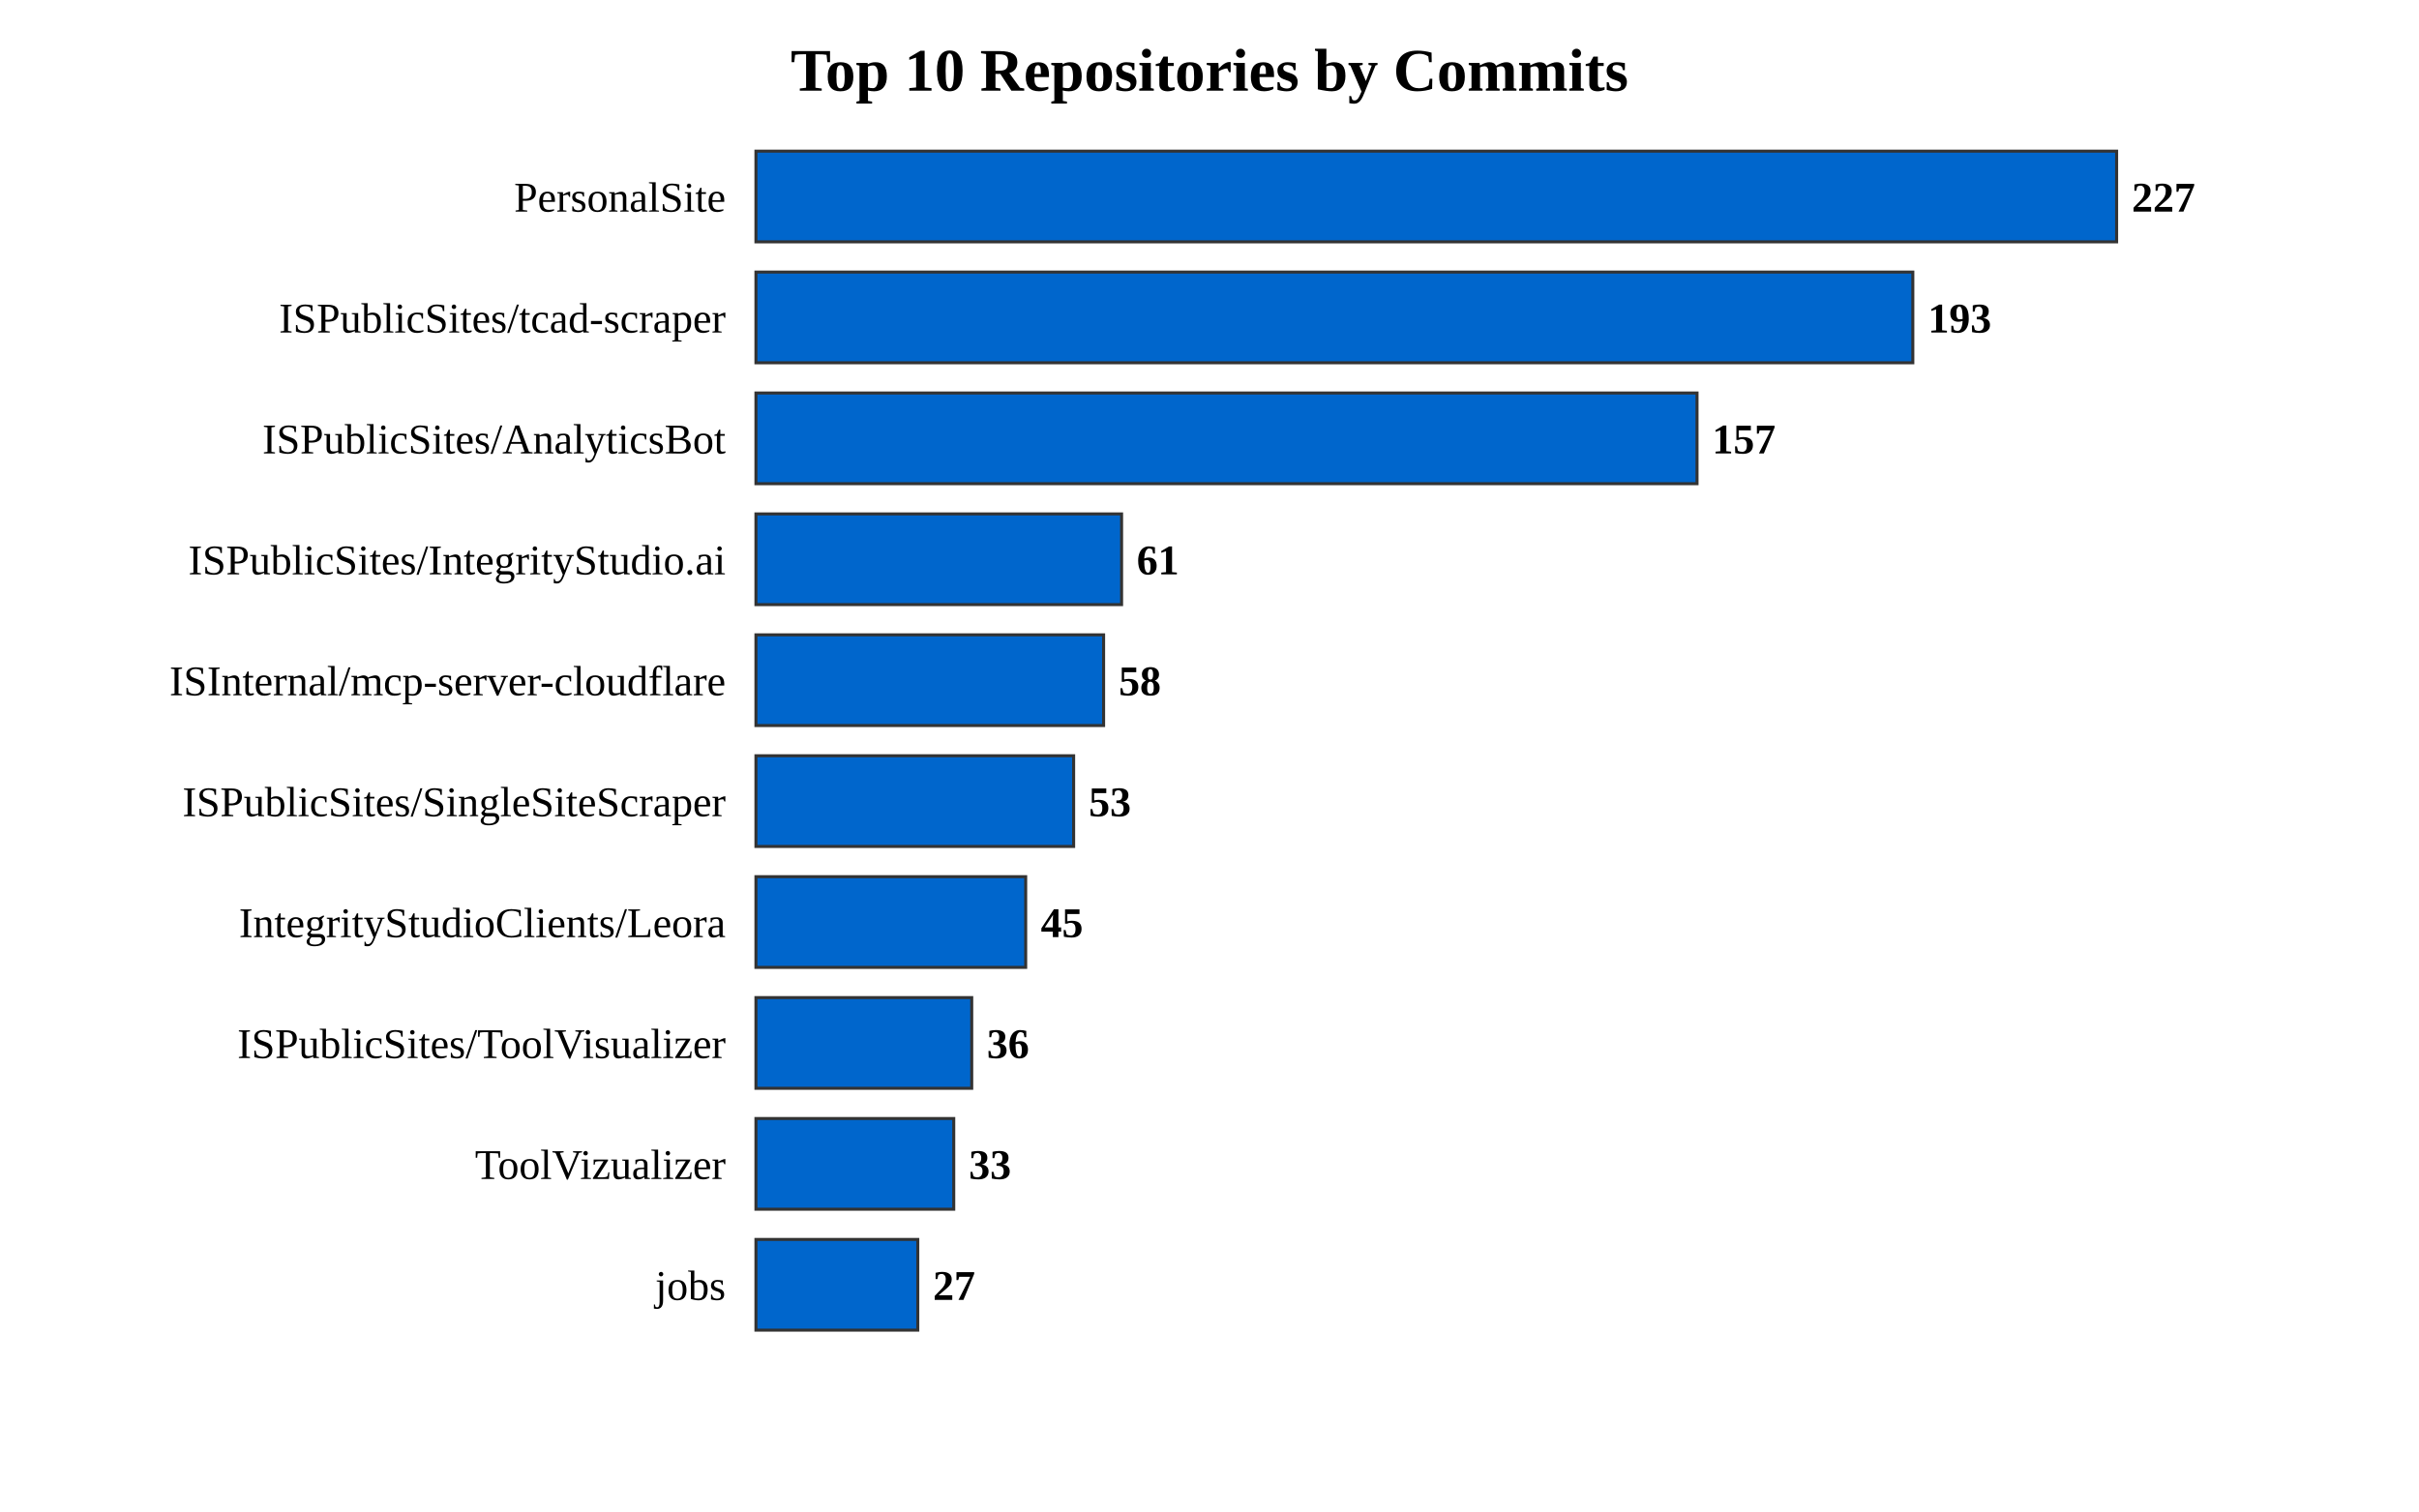
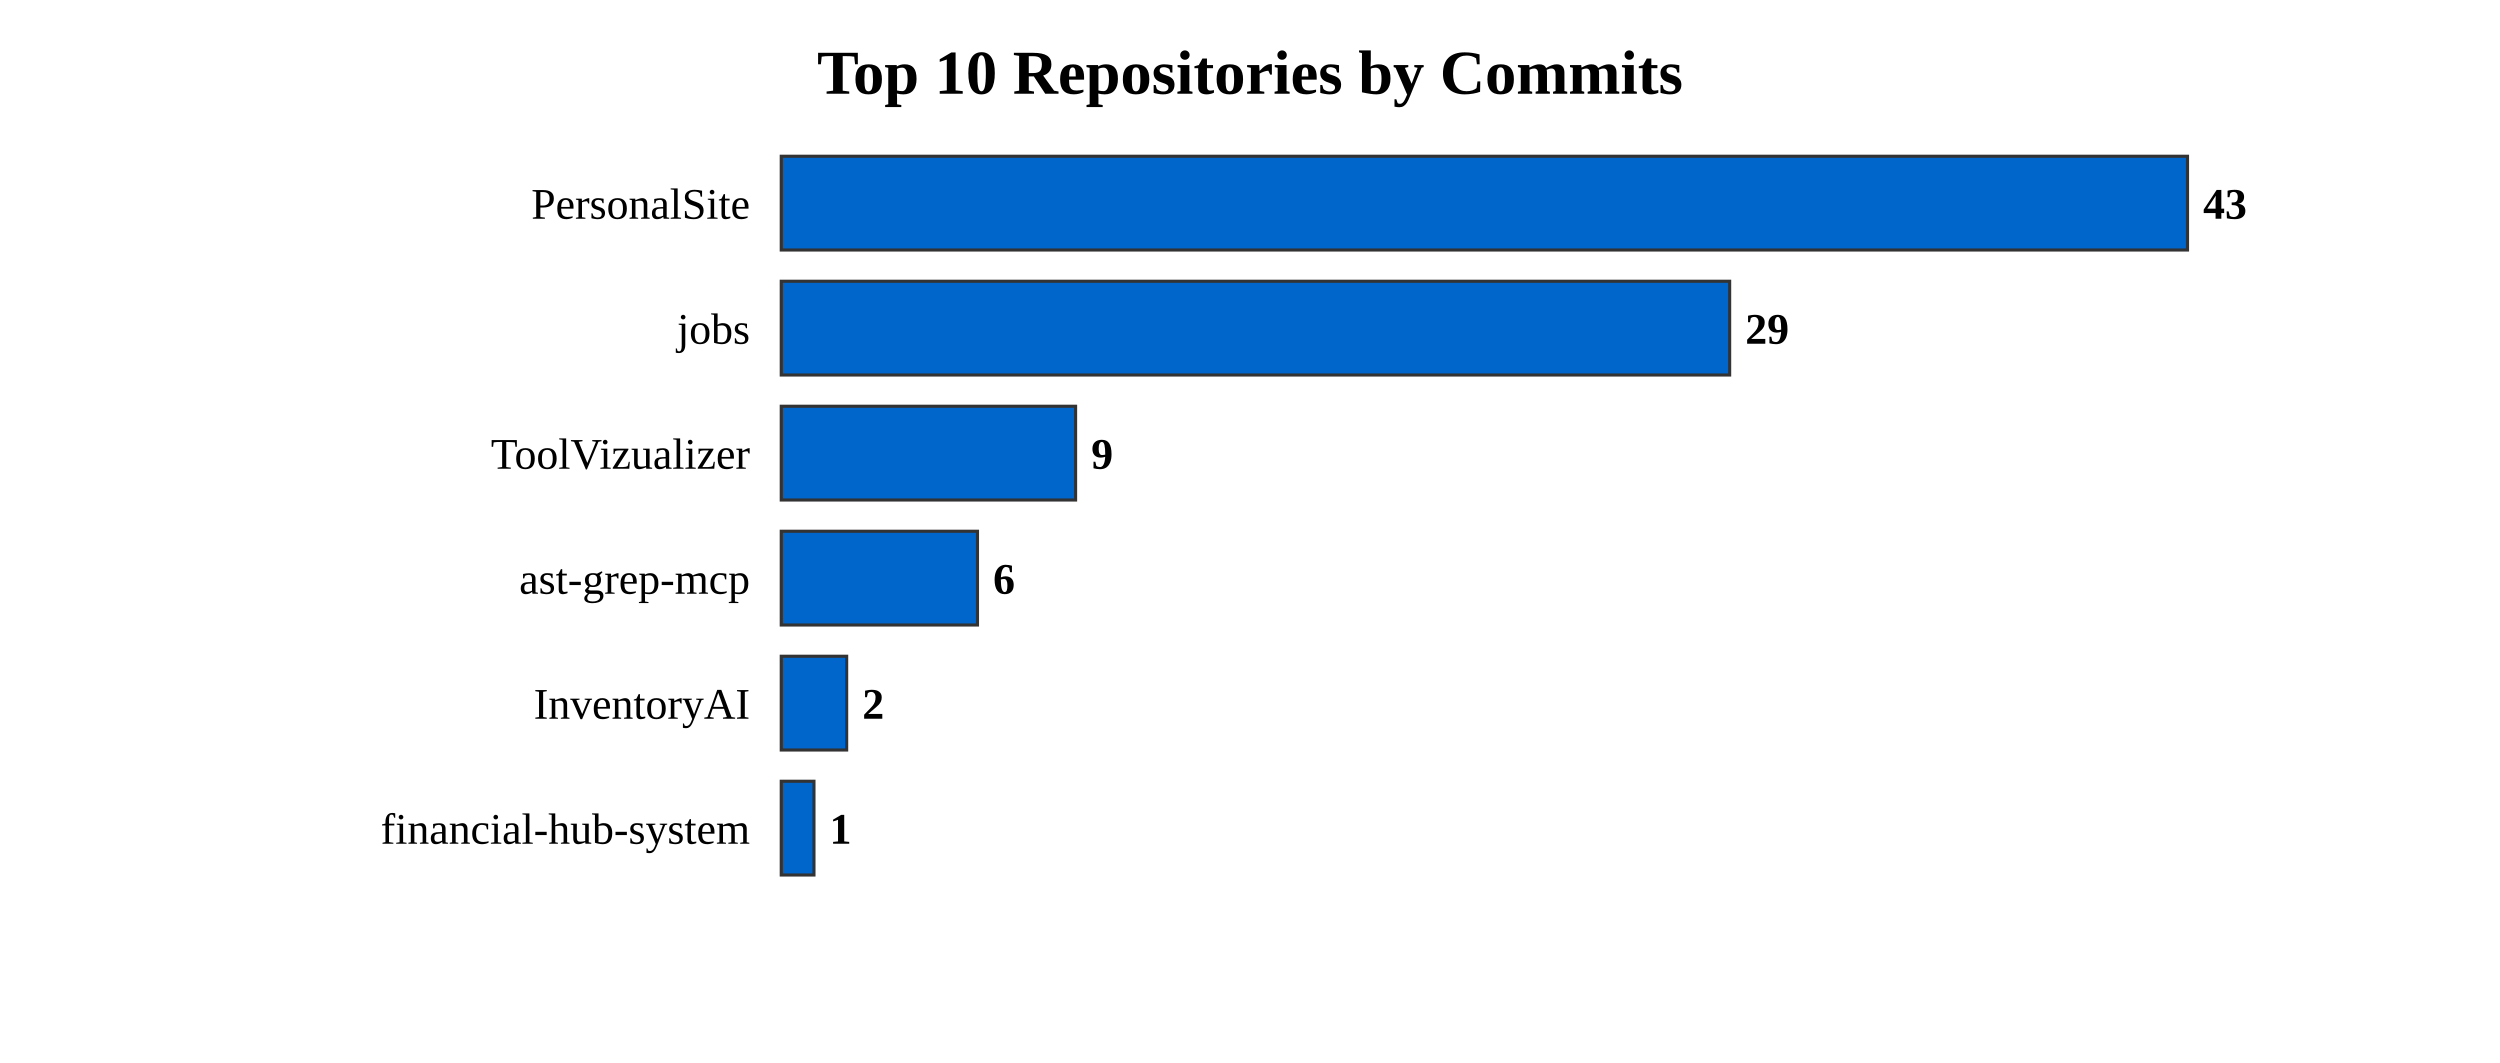
- <svg xmlns="http://www.w3.org/2000/svg" width="800" height="500">
+ <svg xmlns="http://www.w3.org/2000/svg" width="800" height="340">
  <text x="400.0" y="30" text-anchor="middle" font-size="20" font-weight="bold">Top 10 Repositories by Commits</text>
  <rect x="250" y="50" width="450.0" height="30" fill="#0066cc" stroke="#333" stroke-width="1" />
  <text x="240" y="70.0" text-anchor="end" font-size="14">PersonalSite</text>
-   <text x="705.0" y="70.0" font-size="14" font-weight="bold">227</text>
-   <rect x="250" y="90" width="382.599" height="30" fill="#0066cc" stroke="#333" stroke-width="1" />
-   <text x="240" y="110.0" text-anchor="end" font-size="14">ISPublicSites/tcad-scraper</text>
-   <text x="637.599" y="110.0" font-size="14" font-weight="bold">193</text>
-   <rect x="250" y="130" width="311.233" height="30" fill="#0066cc" stroke="#333" stroke-width="1" />
-   <text x="240" y="150.0" text-anchor="end" font-size="14">ISPublicSites/AnalyticsBot</text>
-   <text x="566.233" y="150.0" font-size="14" font-weight="bold">157</text>
-   <rect x="250" y="170" width="120.925" height="30" fill="#0066cc" stroke="#333" stroke-width="1" />
-   <text x="240" y="190.0" text-anchor="end" font-size="14">ISPublicSites/IntegrityStudio.ai</text>
-   <text x="375.925" y="190.0" font-size="14" font-weight="bold">61</text>
-   <rect x="250" y="210" width="114.978" height="30" fill="#0066cc" stroke="#333" stroke-width="1" />
-   <text x="240" y="230.0" text-anchor="end" font-size="14">ISInternal/mcp-server-cloudflare</text>
-   <text x="369.978" y="230.0" font-size="14" font-weight="bold">58</text>
-   <rect x="250" y="250" width="105.066" height="30" fill="#0066cc" stroke="#333" stroke-width="1" />
-   <text x="240" y="270.0" text-anchor="end" font-size="14">ISPublicSites/SingleSiteScraper</text>
-   <text x="360.066" y="270.0" font-size="14" font-weight="bold">53</text>
-   <rect x="250" y="290" width="89.207" height="30" fill="#0066cc" stroke="#333" stroke-width="1" />
-   <text x="240" y="310.0" text-anchor="end" font-size="14">IntegrityStudioClients/Leora</text>
-   <text x="344.207" y="310.0" font-size="14" font-weight="bold">45</text>
-   <rect x="250" y="330" width="71.366" height="30" fill="#0066cc" stroke="#333" stroke-width="1" />
-   <text x="240" y="350.0" text-anchor="end" font-size="14">ISPublicSites/ToolVisualizer</text>
-   <text x="326.366" y="350.0" font-size="14" font-weight="bold">36</text>
-   <rect x="250" y="370" width="65.419" height="30" fill="#0066cc" stroke="#333" stroke-width="1" />
-   <text x="240" y="390.0" text-anchor="end" font-size="14">ToolVizualizer</text>
-   <text x="320.419" y="390.0" font-size="14" font-weight="bold">33</text>
-   <rect x="250" y="410" width="53.524" height="30" fill="#0066cc" stroke="#333" stroke-width="1" />
-   <text x="240" y="430.0" text-anchor="end" font-size="14">jobs</text>
-   <text x="308.524" y="430.0" font-size="14" font-weight="bold">27</text>
+   <text x="705.0" y="70.0" font-size="14" font-weight="bold">43</text>
+   <rect x="250" y="90" width="303.488" height="30" fill="#0066cc" stroke="#333" stroke-width="1" />
+   <text x="240" y="110.0" text-anchor="end" font-size="14">jobs</text>
+   <text x="558.488" y="110.0" font-size="14" font-weight="bold">29</text>
+   <rect x="250" y="130" width="94.186" height="30" fill="#0066cc" stroke="#333" stroke-width="1" />
+   <text x="240" y="150.0" text-anchor="end" font-size="14">ToolVizualizer</text>
+   <text x="349.186" y="150.0" font-size="14" font-weight="bold">9</text>
+   <rect x="250" y="170" width="62.791" height="30" fill="#0066cc" stroke="#333" stroke-width="1" />
+   <text x="240" y="190.0" text-anchor="end" font-size="14">ast-grep-mcp</text>
+   <text x="317.791" y="190.0" font-size="14" font-weight="bold">6</text>
+   <rect x="250" y="210" width="20.93" height="30" fill="#0066cc" stroke="#333" stroke-width="1" />
+   <text x="240" y="230.0" text-anchor="end" font-size="14">InventoryAI</text>
+   <text x="275.93" y="230.0" font-size="14" font-weight="bold">2</text>
+   <rect x="250" y="250" width="10.465" height="30" fill="#0066cc" stroke="#333" stroke-width="1" />
+   <text x="240" y="270.0" text-anchor="end" font-size="14">financial-hub-system</text>
+   <text x="265.465" y="270.0" font-size="14" font-weight="bold">1</text>
</svg>
